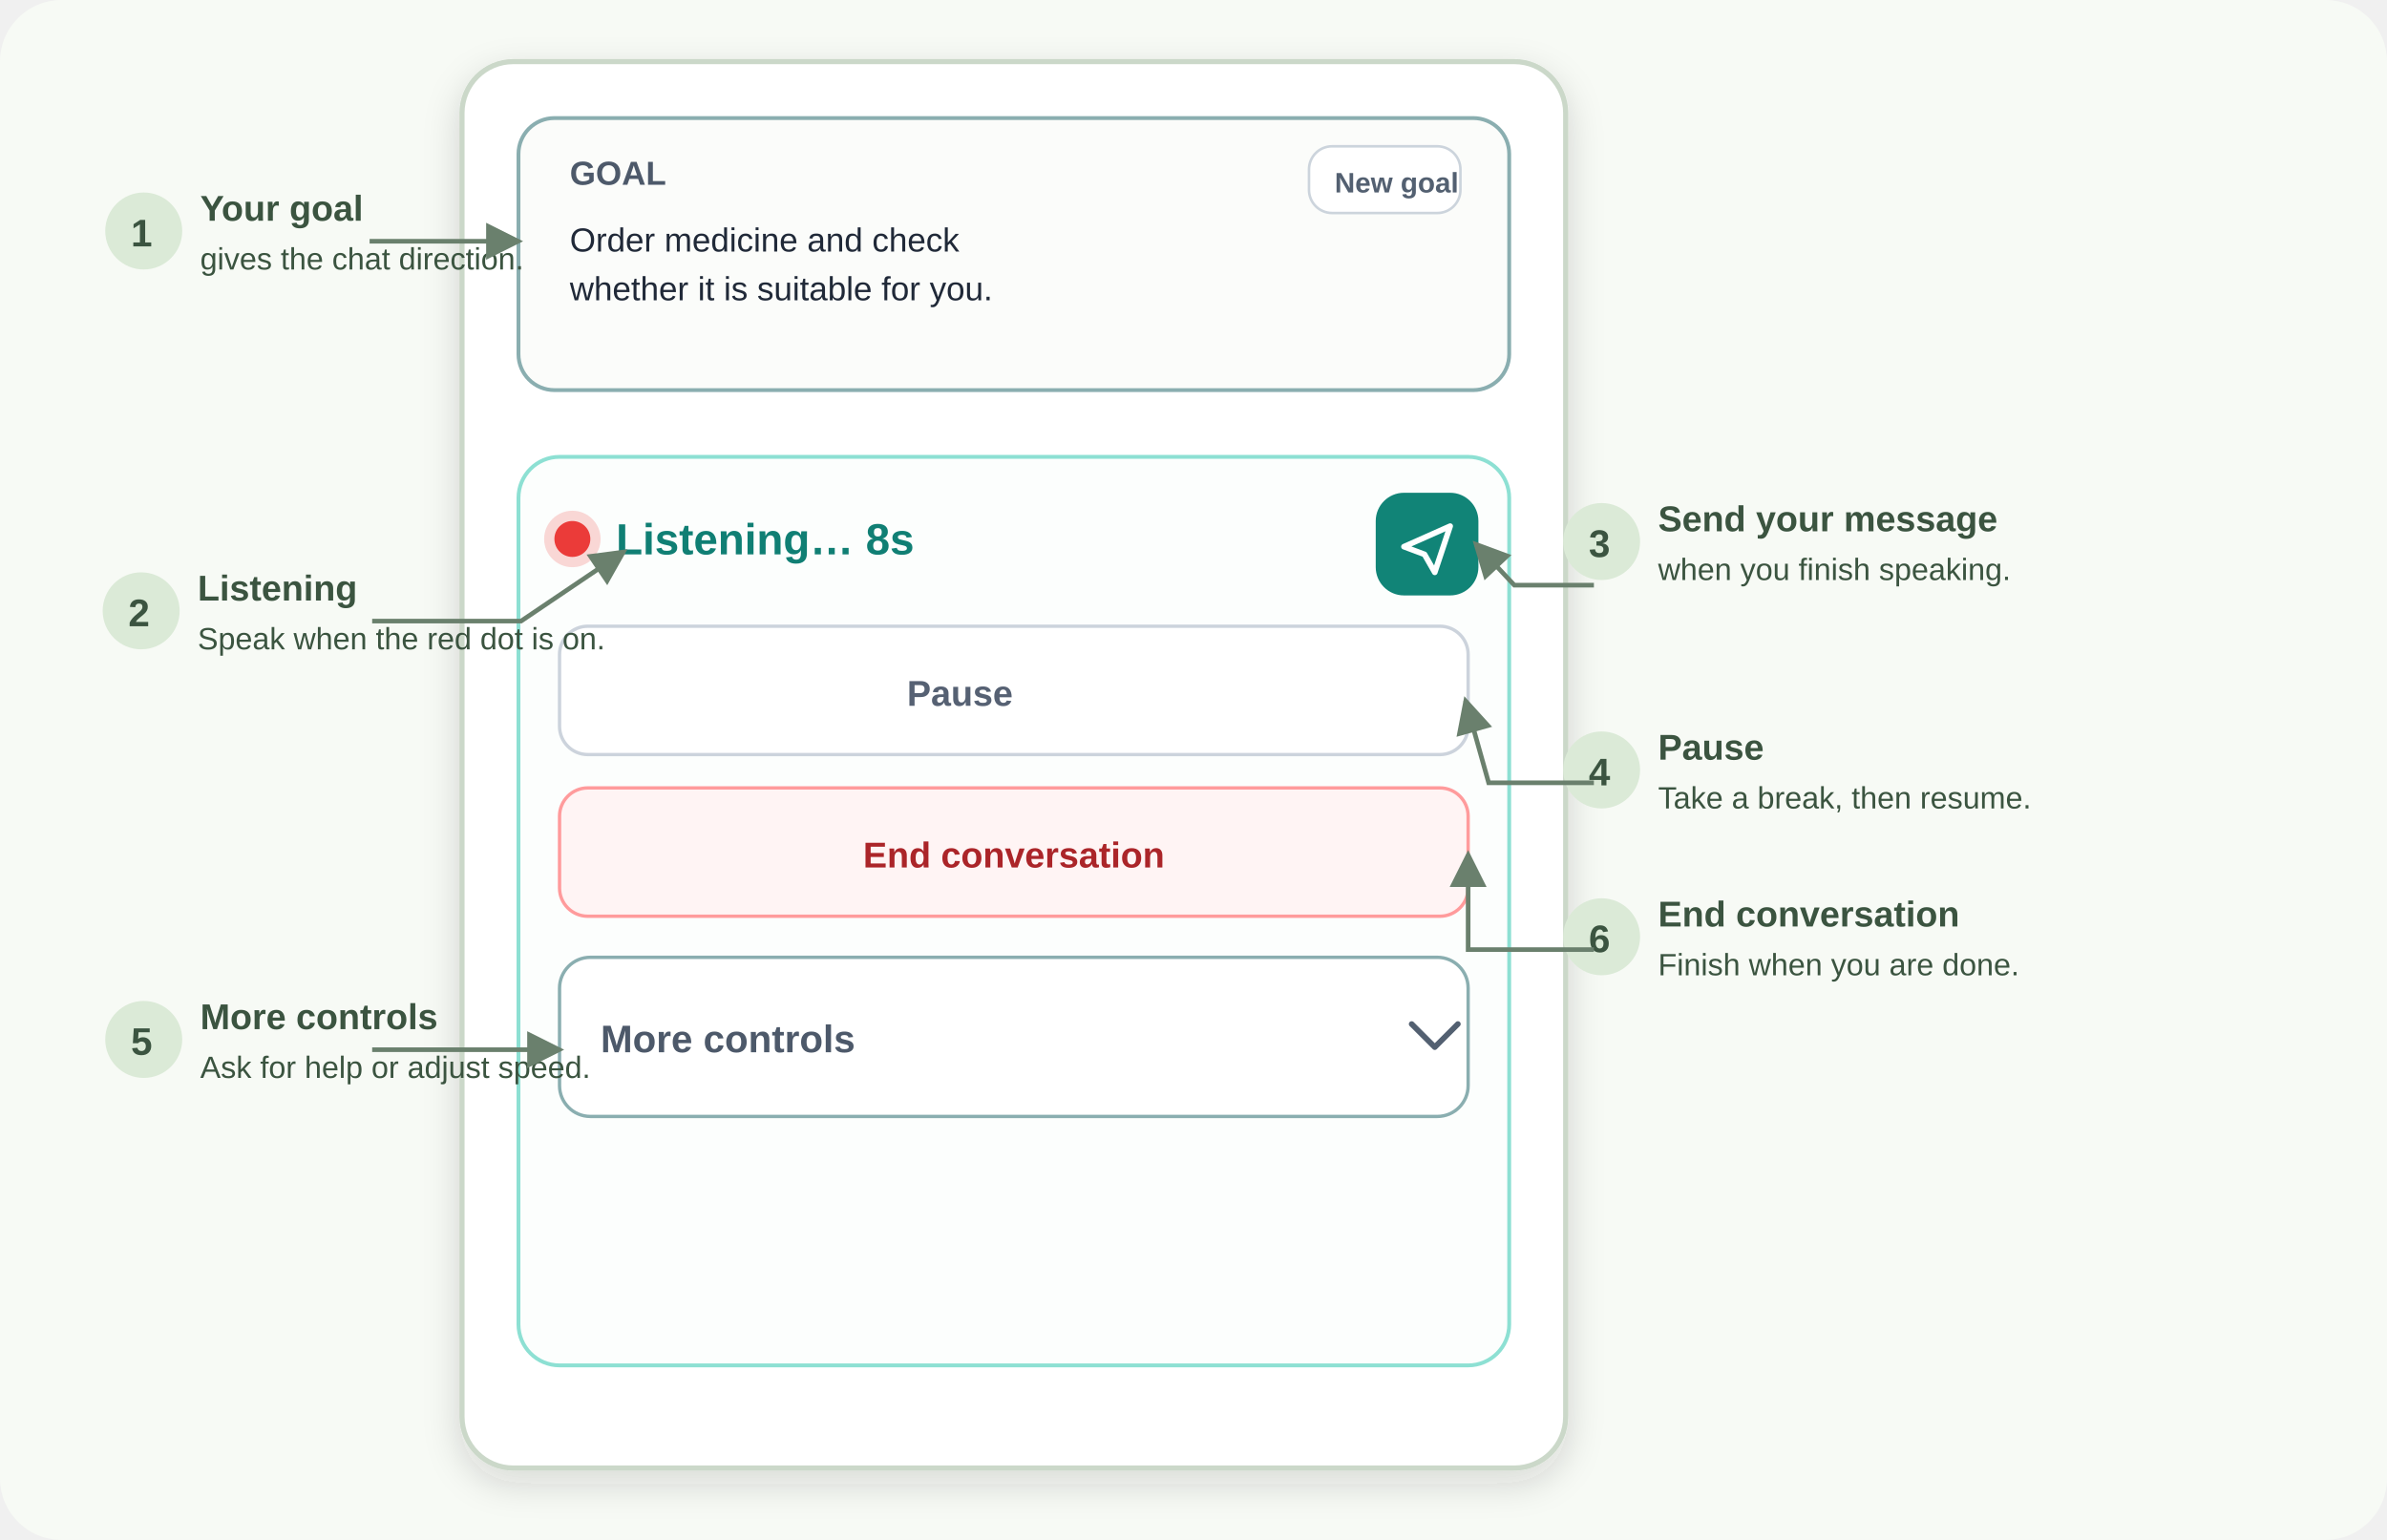
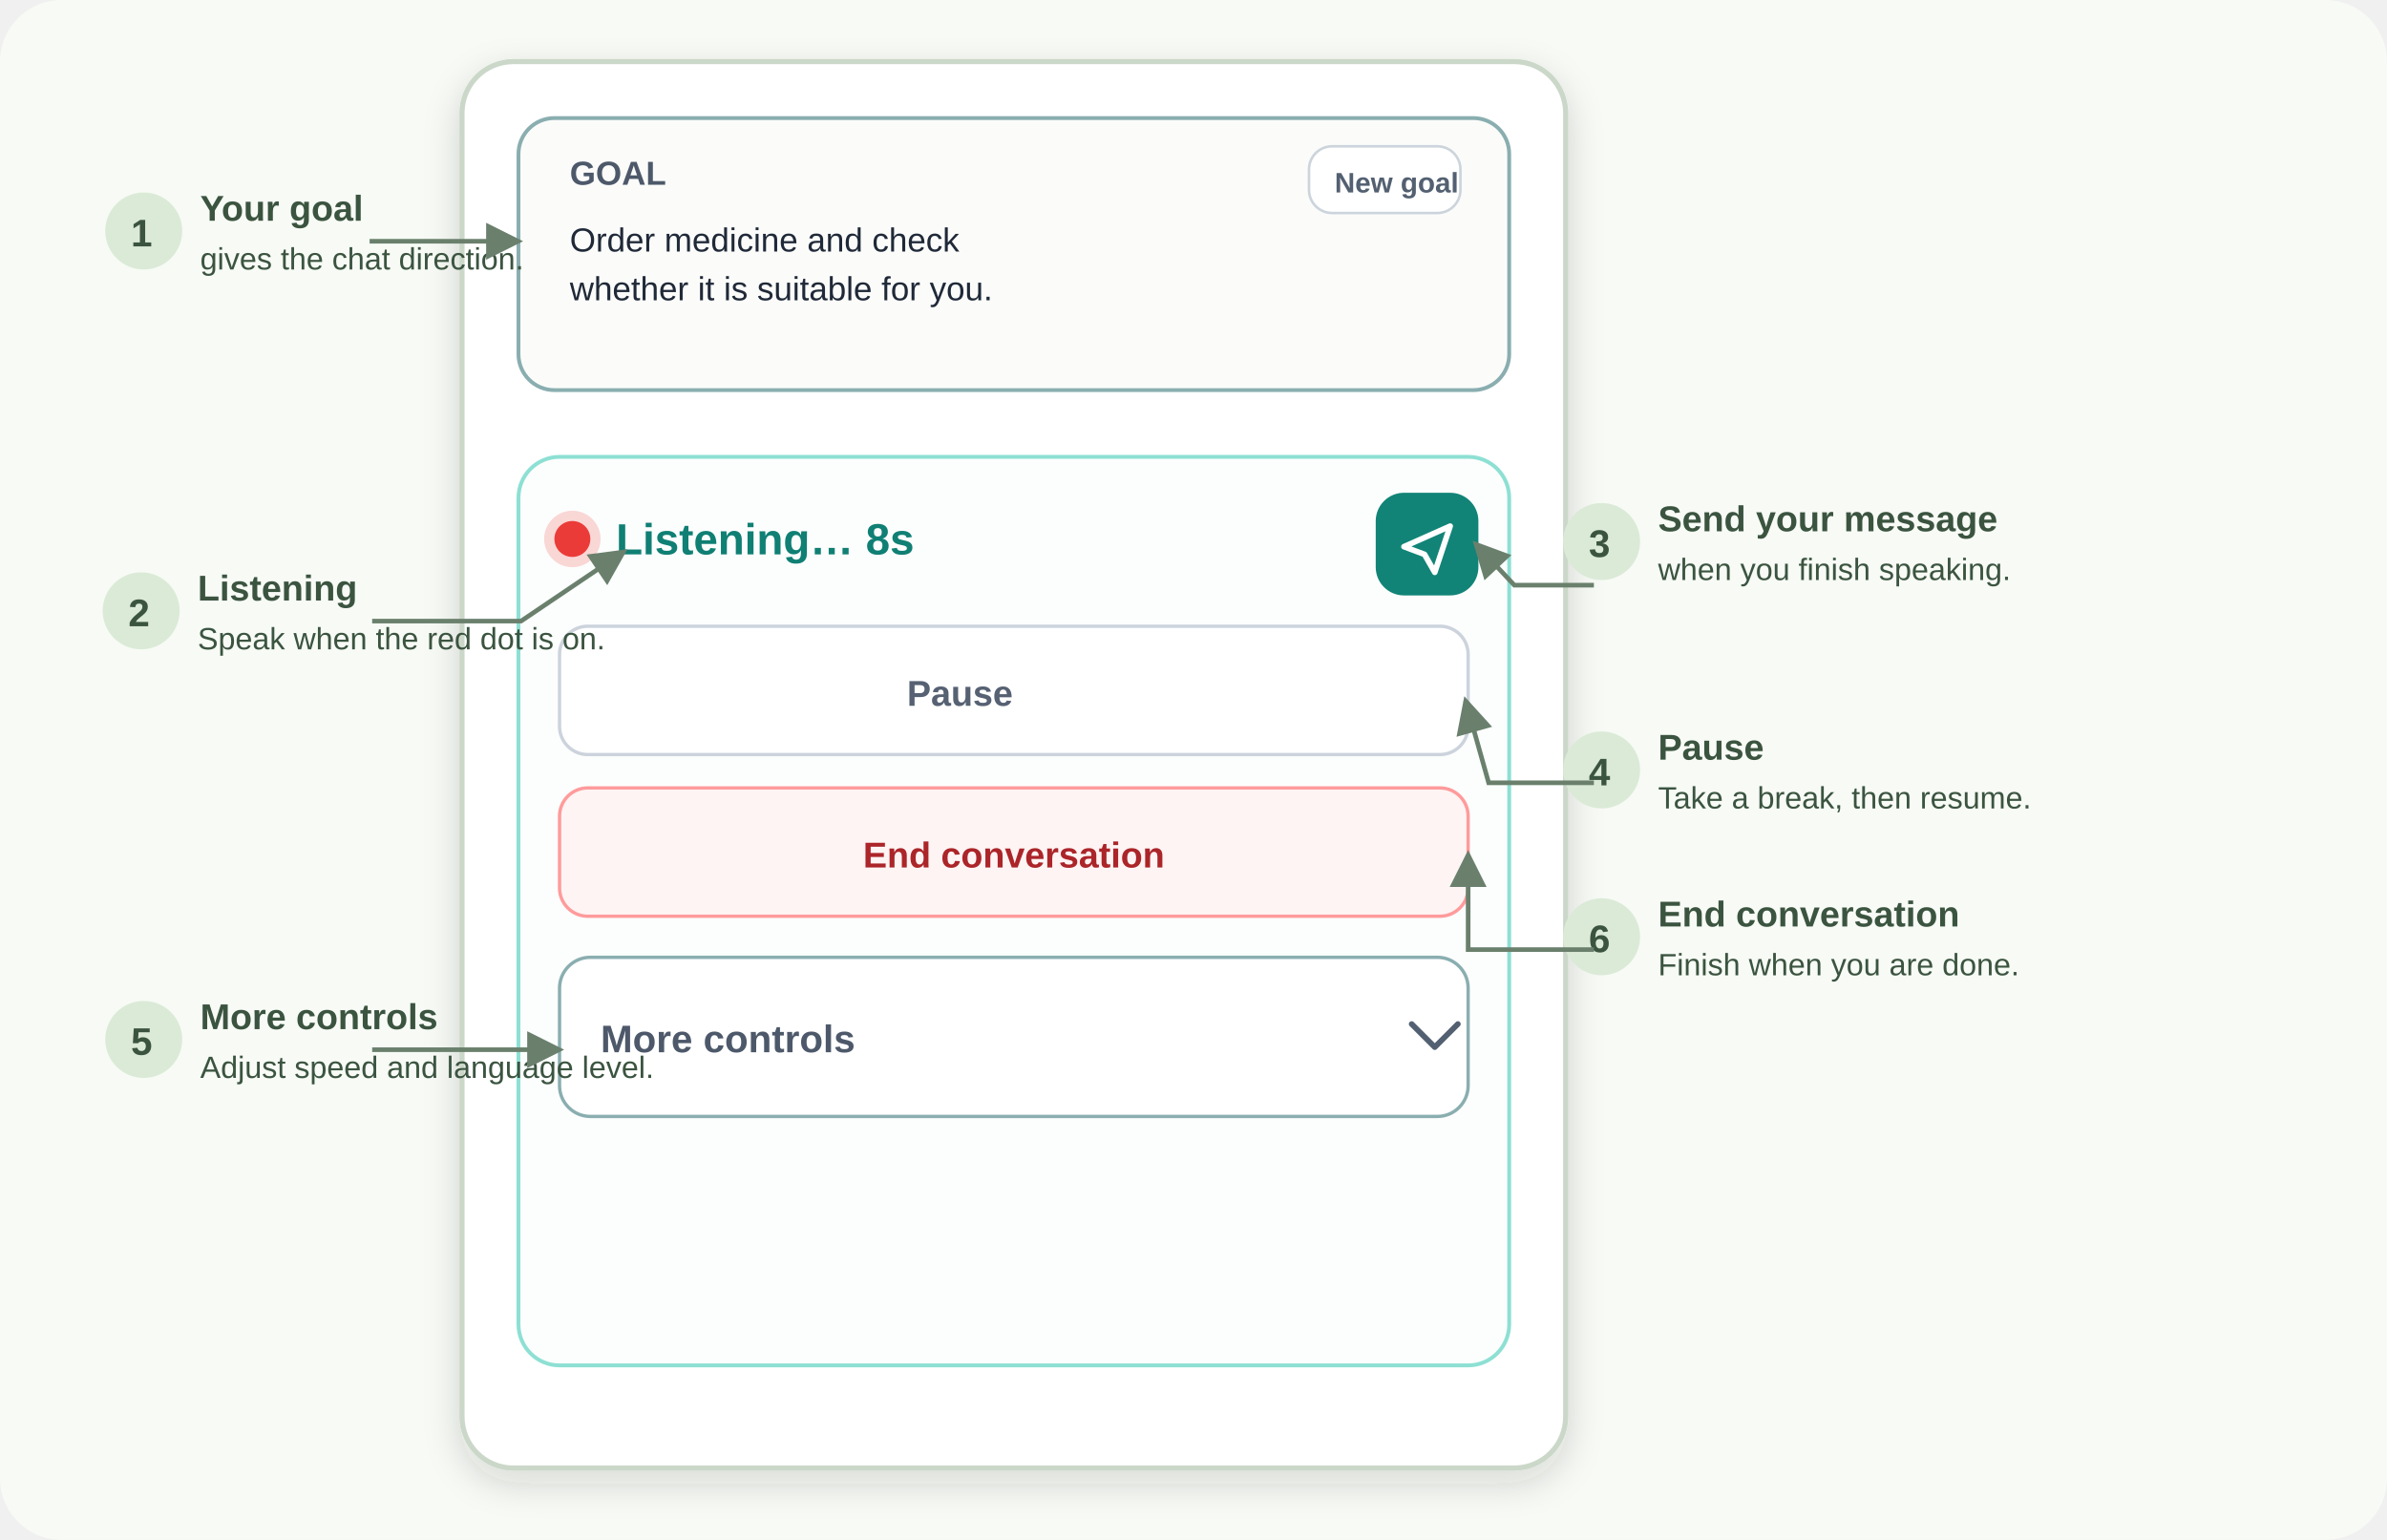
<svg xmlns="http://www.w3.org/2000/svg" viewBox="0 0 930 600" role="img" aria-labelledby="title desc">
  <defs>
    <filter id="shadow" x="-10%" y="-10%" width="120%" height="130%">
      <feDropShadow dx="0" dy="5" stdDeviation="7" flood-color="#203526" flood-opacity=".16" />
    </filter>
    <marker id="arrow" markerWidth="8" markerHeight="8" refX="7" refY="4" orient="auto">
      <path d="M0 0 8 4 0 8Z" fill="#6a806d" />
    </marker>
  </defs>
  <rect width="930" height="600" rx="24" fill="#f7faf5" />
  <rect x="180" y="24" width="430" height="548" rx="20" fill="#fff" stroke="#cbd8c9" stroke-width="2" filter="url(#shadow)" />
  <rect x="202" y="46" width="386" height="106" rx="14" fill="#fbfcfa" stroke="#8aaeb0" stroke-width="1.5" />
  <text x="222" y="72" font-family="Arial, sans-serif" font-size="13" font-weight="700" fill="#4d596a">GOAL</text>
  <rect x="510" y="57" width="59" height="26" rx="9" fill="#fff" stroke="#ccd4dc" />
  <text x="520" y="75" font-family="Arial, sans-serif" font-size="11" font-weight="700" fill="#536071">New goal</text>
  <text x="222" y="98" font-family="Arial, sans-serif" font-size="13" fill="#202938">Order medicine and check</text>
  <text x="222" y="117" font-family="Arial, sans-serif" font-size="13" fill="#202938">whether it is suitable for you.</text>
  <rect x="202" y="178" width="386" height="354" rx="16" fill="#fcfefd" stroke="#8de0d3" stroke-width="1.5" />
  <circle cx="223" cy="210" r="7" fill="#eb3b39" />
  <circle cx="223" cy="210" r="11" fill="#eb3b39" opacity=".2" />
  <text x="240" y="216" font-family="Arial, sans-serif" font-size="17" font-weight="700" fill="#107f74">Listening… 8s</text>
  <rect x="536" y="192" width="40" height="40" rx="11" fill="#118477" />
  <path d="M547 213l18-8-6 18-4-7z" fill="none" stroke="#fff" stroke-width="2.2" stroke-linejoin="round" />
  <rect x="218" y="244" width="354" height="50" rx="11" fill="#fff" stroke="#ccd3dc" stroke-width="1.3" />
  <text x="374" y="275" text-anchor="middle" font-family="Arial, sans-serif" font-size="14" font-weight="700" fill="#566173">Pause</text>
  <rect x="218" y="307" width="354" height="50" rx="11" fill="#fff4f4" stroke="#ff9b9c" stroke-width="1.3" />
  <text x="395" y="338" text-anchor="middle" font-family="Arial, sans-serif" font-size="14" font-weight="700" fill="#ab2529">End conversation</text>
  <rect x="218" y="373" width="354" height="62" rx="12" fill="#fff" stroke="#8aaeb0" stroke-width="1.3" />
  <text x="234" y="410" font-family="Arial, sans-serif" font-size="15" font-weight="700" fill="#4d596a">More controls</text>
  <path d="M550 399l9 9 9-9" fill="none" stroke="#536071" stroke-width="2.2" stroke-linecap="round" stroke-linejoin="round" />
  <g font-family="Arial, sans-serif" fill="#3b5440">
    <circle cx="56" cy="90" r="15" fill="#dbead7" />
    <text x="51" y="96" font-size="15" font-weight="700">1</text>
    <text x="78" y="86" font-size="14" font-weight="700">Your goal</text>
    <text x="78" y="105" font-size="12">gives the chat direction.</text>
    <circle cx="624" cy="211" r="15" fill="#dbead7" />
    <text x="619" y="217" font-size="15" font-weight="700">3</text>
    <text x="646" y="207" font-size="14" font-weight="700">Send your message</text>
    <text x="646" y="226" font-size="12">when you finish speaking.</text>
    <circle cx="55" cy="238" r="15" fill="#dbead7" />
    <text x="50" y="244" font-size="15" font-weight="700">2</text>
    <text x="77" y="234" font-size="14" font-weight="700">Listening</text>
    <text x="77" y="253" font-size="12">Speak when the red dot is on.</text>
    <circle cx="624" cy="300" r="15" fill="#dbead7" />
    <text x="619" y="306" font-size="15" font-weight="700">4</text>
    <text x="646" y="296" font-size="14" font-weight="700">Pause</text>
    <text x="646" y="315" font-size="12">Take a break, then resume.</text>
    <circle cx="56" cy="405" r="15" fill="#dbead7" />
    <text x="51" y="411" font-size="15" font-weight="700">5</text>
    <text x="78" y="401" font-size="14" font-weight="700">More controls</text>
-     <text x="78" y="420" font-size="12">Ask for help or adjust speed.</text>
+     <text x="78" y="420" font-size="12">Adjust speed and language level.</text>
    <circle cx="624" cy="365" r="15" fill="#dbead7" />
    <text x="619" y="371" font-size="15" font-weight="700">6</text>
    <text x="646" y="361" font-size="14" font-weight="700">End conversation</text>
    <text x="646" y="380" font-size="12">Finish when you are done.</text>
  </g>
  <g fill="none" stroke="#6a806d" stroke-width="1.8" marker-end="url(#arrow)">
    <path d="M144 94h58" />
    <path d="M621 228h-31l-15-16" />
    <path d="M145 242h58l40-27" />
    <path d="M621 305h-41l-9-32" />
    <path d="M145 409h73" />
    <path d="M621 370h-49v-37" />
  </g>
</svg>
